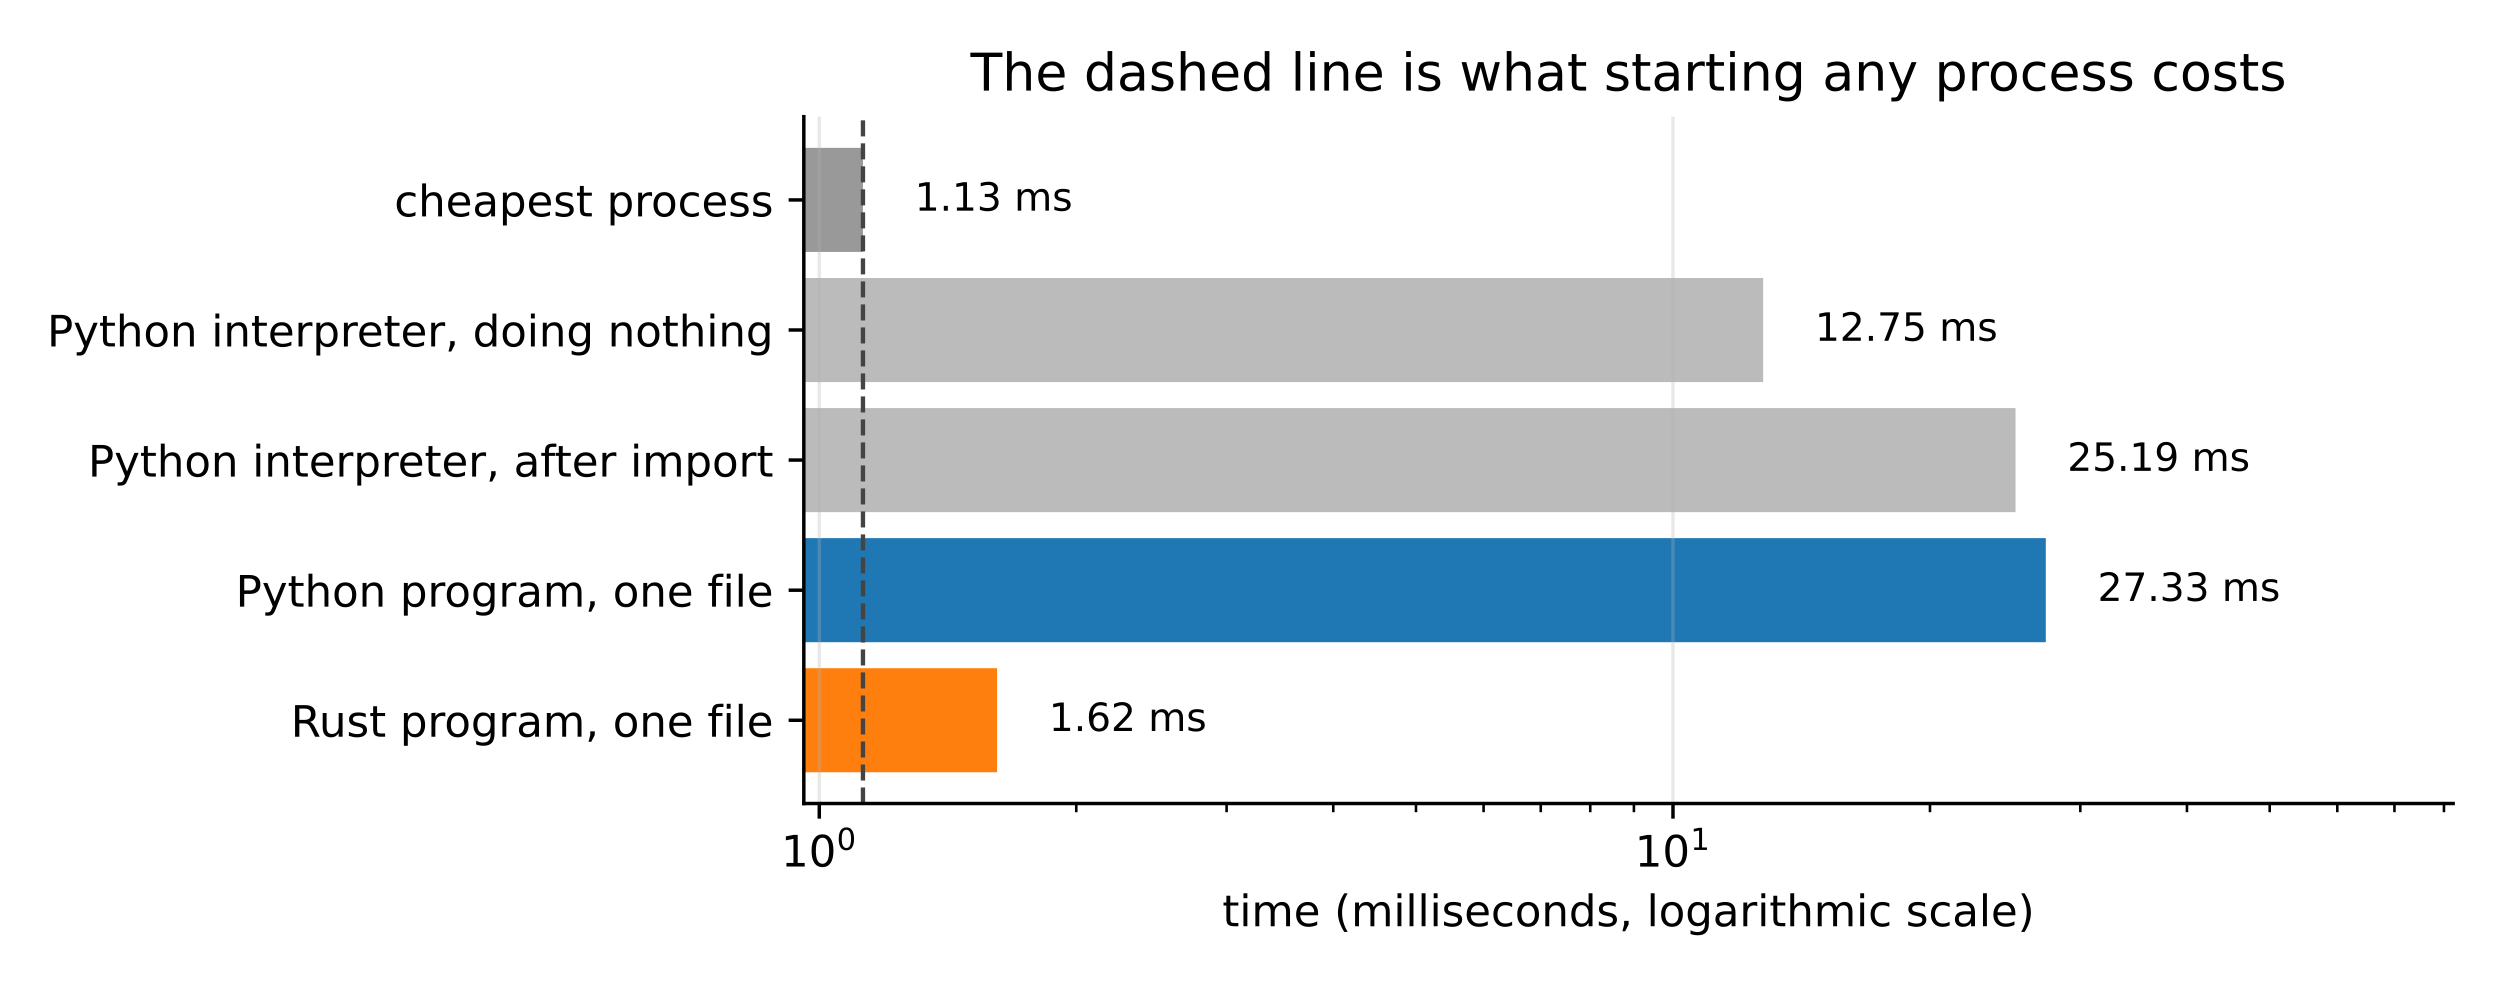
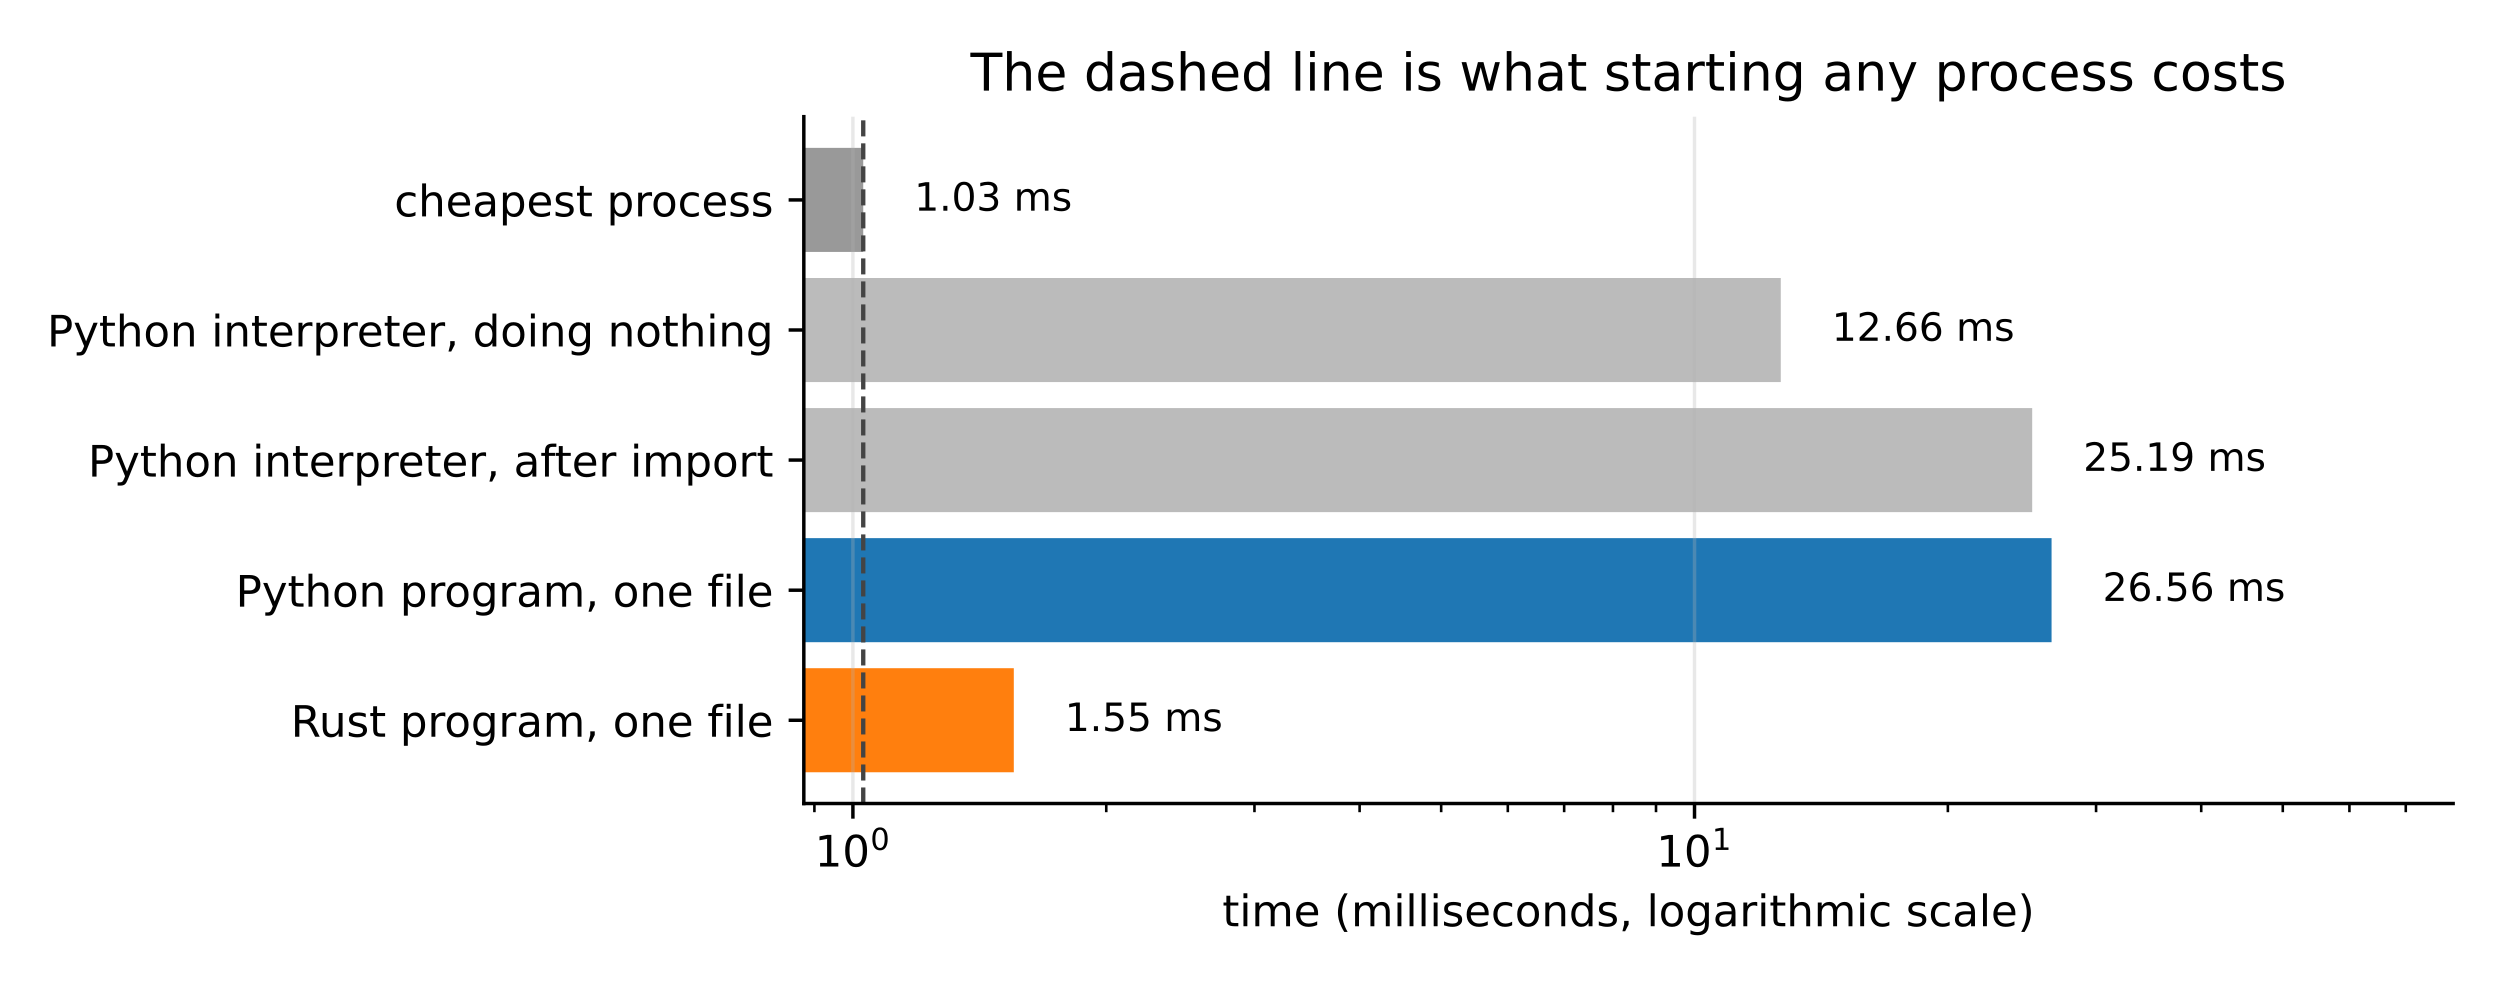
<svg xmlns="http://www.w3.org/2000/svg" xmlns:xlink="http://www.w3.org/1999/xlink" width="576pt" height="230.4pt" viewBox="0 0 576 230.4" version="1.1">
  <defs>
    <style type="text/css">*{stroke-linejoin: round; stroke-linecap: butt}</style>
  </defs>
  <g id="figure_1">
    <g id="patch_1">
      <path d="M 0 230.4 L 576 230.4 L 576 0 L 0 0 z " style="fill: #ffffff" />
    </g>
    <g id="axes_1">
      <g id="patch_2">
        <path d="M 185.2 185.128 L 565.2 185.128 L 565.2 26.88 L 185.2 26.88 z " style="fill: #ffffff" />
      </g>
      <g id="patch_3">
-         <path d="M -196504.597 34.073 L 198.826 34.073 L 198.826 58.05 L -196504.597 58.05 z " clip-path="url(#pd043f592e0)" style="fill: #999999" />
+         <path d="M -193711.282 34.073 L 198.89 34.073 L 198.89 58.05 L -193711.282 58.05 z " clip-path="url(#pd043f592e0)" style="fill: #999999" />
      </g>
      <g id="patch_4">
-         <path d="M -196504.597 64.044 L 406.237 64.044 L 406.237 88.021 L -196504.597 88.021 z " clip-path="url(#pd043f592e0)" style="fill: #bbbbbb" />
+         <path d="M -193711.282 64.044 L 410.292 64.044 L 410.292 88.021 L -193711.282 88.021 z " clip-path="url(#pd043f592e0)" style="fill: #bbbbbb" />
      </g>
      <g id="patch_5">
-         <path d="M -196504.597 94.016 L 464.379 94.016 L 464.379 117.992 L -196504.597 117.992 z " clip-path="url(#pd043f592e0)" style="fill: #bbbbbb" />
+         <path d="M -193711.282 94.016 L 468.217 94.016 L 468.217 117.992 L -193711.282 117.992 z " clip-path="url(#pd043f592e0)" style="fill: #bbbbbb" />
      </g>
      <g id="patch_6">
-         <path d="M -196504.597 123.987 L 471.353 123.987 L 471.353 147.964 L -196504.597 147.964 z " clip-path="url(#pd043f592e0)" style="fill: #1f77b4" />
+         <path d="M -193711.282 123.987 L 472.682 123.987 L 472.682 147.964 L -193711.282 147.964 z " clip-path="url(#pd043f592e0)" style="fill: #1f77b4" />
      </g>
      <g id="patch_7">
-         <path d="M -196504.597 153.958 L 229.721 153.958 L 229.721 177.935 L -196504.597 177.935 z " clip-path="url(#pd043f592e0)" style="fill: #ff7f0e" />
+         <path d="M -193711.282 153.958 L 233.581 153.958 L 233.581 177.935 L -193711.282 177.935 z " clip-path="url(#pd043f592e0)" style="fill: #ff7f0e" />
      </g>
      <g id="matplotlib.axis_1">
        <g id="xtick_1">
          <g id="line2d_1">
-             <path d="M 188.762 185.128 L 188.762 26.88 " clip-path="url(#pd043f592e0)" style="fill: none; stroke: #b0b0b0; stroke-opacity: 0.3; stroke-width: 0.8; stroke-linecap: square" />
+             <path d="M 196.509 185.128 L 196.509 26.88 " clip-path="url(#pd043f592e0)" style="fill: none; stroke: #b0b0b0; stroke-opacity: 0.3; stroke-width: 0.8; stroke-linecap: square" />
          </g>
          <g id="line2d_2">
            <defs>
              <path id="m288eb1307e" d="M 0 0 L 0 3.5 " style="stroke: #000000; stroke-width: 0.8" />
            </defs>
            <g>
-               <use xlink:href="#m288eb1307e" x="188.762" y="185.128" style="stroke: #000000; stroke-width: 0.8" />
+               <use xlink:href="#m288eb1307e" x="196.509" y="185.128" style="stroke: #000000; stroke-width: 0.8" />
            </g>
          </g>
          <g id="text_1">
-             <g transform="translate(179.9619 199.7264) scale(0.1 -0.1)">
+             <g transform="translate(187.7095 199.7264) scale(0.1 -0.1)">
              <defs>
                <path id="DejaVuSans-31" d="M 794 531 L 1825 531 L 1825 4091 L 703 3866 L 703 4441 L 1819 4666 L 2450 4666 L 2450 531 L 3481 531 L 3481 0 L 794 0 L 794 531 z " transform="scale(0.015625)" />
                <path id="DejaVuSans-30" d="M 2034 4250 Q 1547 4250 1301 3770 Q 1056 3291 1056 2328 Q 1056 1369 1301 889 Q 1547 409 2034 409 Q 2525 409 2770 889 Q 3016 1369 3016 2328 Q 3016 3291 2770 3770 Q 2525 4250 2034 4250 z M 2034 4750 Q 2819 4750 3233 4129 Q 3647 3509 3647 2328 Q 3647 1150 3233 529 Q 2819 -91 2034 -91 Q 1250 -91 836 529 Q 422 1150 422 2328 Q 422 3509 836 4129 Q 1250 4750 2034 4750 z " transform="scale(0.015625)" />
              </defs>
              <use xlink:href="#DejaVuSans-31" transform="translate(0 0.765625)" />
              <use xlink:href="#DejaVuSans-30" transform="translate(63.62305 0.765625)" />
              <use xlink:href="#DejaVuSans-30" transform="translate(128.2031 39.04688) scale(0.7)" />
            </g>
          </g>
        </g>
        <g id="xtick_2">
          <g id="line2d_3">
-             <path d="M 385.455 185.128 L 385.455 26.88 " clip-path="url(#pd043f592e0)" style="fill: none; stroke: #b0b0b0; stroke-opacity: 0.3; stroke-width: 0.8; stroke-linecap: square" />
+             <path d="M 390.417 185.128 L 390.417 26.88 " clip-path="url(#pd043f592e0)" style="fill: none; stroke: #b0b0b0; stroke-opacity: 0.3; stroke-width: 0.8; stroke-linecap: square" />
          </g>
          <g id="line2d_4">
            <g>
-               <use xlink:href="#m288eb1307e" x="385.455" y="185.128" style="stroke: #000000; stroke-width: 0.8" />
+               <use xlink:href="#m288eb1307e" x="390.417" y="185.128" style="stroke: #000000; stroke-width: 0.8" />
            </g>
          </g>
          <g id="text_2">
-             <g transform="translate(376.6552 199.7264) scale(0.1 -0.1)">
+             <g transform="translate(381.6173 199.7264) scale(0.1 -0.1)">
              <use xlink:href="#DejaVuSans-31" transform="translate(0 0.684375)" />
              <use xlink:href="#DejaVuSans-30" transform="translate(63.62305 0.684375)" />
              <use xlink:href="#DejaVuSans-31" transform="translate(128.2031 38.96563) scale(0.7)" />
            </g>
          </g>
        </g>
        <g id="xtick_3">
          <g id="line2d_5">
            <defs>
              <path id="m4691256076" d="M 0 0 L 0 2 " style="stroke: #000000; stroke-width: 0.6" />
            </defs>
            <g>
-               <use xlink:href="#m4691256076" x="247.972" y="185.128" style="stroke: #000000; stroke-width: 0.6" />
+               <use xlink:href="#m4691256076" x="187.637" y="185.128" style="stroke: #000000; stroke-width: 0.6" />
            </g>
          </g>
        </g>
        <g id="xtick_4">
          <g id="line2d_6">
            <g>
-               <use xlink:href="#m4691256076" x="282.608" y="185.128" style="stroke: #000000; stroke-width: 0.6" />
+               <use xlink:href="#m4691256076" x="254.882" y="185.128" style="stroke: #000000; stroke-width: 0.6" />
            </g>
          </g>
        </g>
        <g id="xtick_5">
          <g id="line2d_7">
            <g>
-               <use xlink:href="#m4691256076" x="307.183" y="185.128" style="stroke: #000000; stroke-width: 0.6" />
+               <use xlink:href="#m4691256076" x="289.027" y="185.128" style="stroke: #000000; stroke-width: 0.6" />
            </g>
          </g>
        </g>
        <g id="xtick_6">
          <g id="line2d_8">
            <g>
-               <use xlink:href="#m4691256076" x="326.245" y="185.128" style="stroke: #000000; stroke-width: 0.6" />
+               <use xlink:href="#m4691256076" x="313.254" y="185.128" style="stroke: #000000; stroke-width: 0.6" />
            </g>
          </g>
        </g>
        <g id="xtick_7">
          <g id="line2d_9">
            <g>
-               <use xlink:href="#m4691256076" x="341.819" y="185.128" style="stroke: #000000; stroke-width: 0.6" />
+               <use xlink:href="#m4691256076" x="332.045" y="185.128" style="stroke: #000000; stroke-width: 0.6" />
            </g>
          </g>
        </g>
        <g id="xtick_8">
          <g id="line2d_10">
            <g>
-               <use xlink:href="#m4691256076" x="354.987" y="185.128" style="stroke: #000000; stroke-width: 0.6" />
+               <use xlink:href="#m4691256076" x="347.399" y="185.128" style="stroke: #000000; stroke-width: 0.6" />
            </g>
          </g>
        </g>
        <g id="xtick_9">
          <g id="line2d_11">
            <g>
-               <use xlink:href="#m4691256076" x="366.394" y="185.128" style="stroke: #000000; stroke-width: 0.6" />
+               <use xlink:href="#m4691256076" x="360.381" y="185.128" style="stroke: #000000; stroke-width: 0.6" />
            </g>
          </g>
        </g>
        <g id="xtick_10">
          <g id="line2d_12">
            <g>
-               <use xlink:href="#m4691256076" x="376.455" y="185.128" style="stroke: #000000; stroke-width: 0.6" />
+               <use xlink:href="#m4691256076" x="371.626" y="185.128" style="stroke: #000000; stroke-width: 0.6" />
            </g>
          </g>
        </g>
        <g id="xtick_11">
          <g id="line2d_13">
            <g>
-               <use xlink:href="#m4691256076" x="444.666" y="185.128" style="stroke: #000000; stroke-width: 0.6" />
+               <use xlink:href="#m4691256076" x="381.545" y="185.128" style="stroke: #000000; stroke-width: 0.6" />
            </g>
          </g>
        </g>
        <g id="xtick_12">
          <g id="line2d_14">
            <g>
-               <use xlink:href="#m4691256076" x="479.302" y="185.128" style="stroke: #000000; stroke-width: 0.6" />
+               <use xlink:href="#m4691256076" x="448.789" y="185.128" style="stroke: #000000; stroke-width: 0.6" />
            </g>
          </g>
        </g>
        <g id="xtick_13">
          <g id="line2d_15">
            <g>
-               <use xlink:href="#m4691256076" x="503.876" y="185.128" style="stroke: #000000; stroke-width: 0.6" />
+               <use xlink:href="#m4691256076" x="482.935" y="185.128" style="stroke: #000000; stroke-width: 0.6" />
            </g>
          </g>
        </g>
        <g id="xtick_14">
          <g id="line2d_16">
            <g>
-               <use xlink:href="#m4691256076" x="522.938" y="185.128" style="stroke: #000000; stroke-width: 0.6" />
+               <use xlink:href="#m4691256076" x="507.161" y="185.128" style="stroke: #000000; stroke-width: 0.6" />
            </g>
          </g>
        </g>
        <g id="xtick_15">
          <g id="line2d_17">
            <g>
-               <use xlink:href="#m4691256076" x="538.512" y="185.128" style="stroke: #000000; stroke-width: 0.6" />
+               <use xlink:href="#m4691256076" x="525.953" y="185.128" style="stroke: #000000; stroke-width: 0.6" />
            </g>
          </g>
        </g>
        <g id="xtick_16">
          <g id="line2d_18">
            <g>
-               <use xlink:href="#m4691256076" x="551.68" y="185.128" style="stroke: #000000; stroke-width: 0.6" />
+               <use xlink:href="#m4691256076" x="541.307" y="185.128" style="stroke: #000000; stroke-width: 0.6" />
            </g>
          </g>
        </g>
        <g id="xtick_17">
          <g id="line2d_19">
            <g>
-               <use xlink:href="#m4691256076" x="563.087" y="185.128" style="stroke: #000000; stroke-width: 0.6" />
+               <use xlink:href="#m4691256076" x="554.288" y="185.128" style="stroke: #000000; stroke-width: 0.6" />
            </g>
          </g>
        </g>
        <g id="text_3">
          <g transform="translate(281.6297 213.4046) scale(0.1 -0.1)">
            <defs>
              <path id="DejaVuSans-74" d="M 1172 4494 L 1172 3500 L 2356 3500 L 2356 3053 L 1172 3053 L 1172 1153 Q 1172 725 1289 603 Q 1406 481 1766 481 L 2356 481 L 2356 0 L 1766 0 Q 1100 0 847 248 Q 594 497 594 1153 L 594 3053 L 172 3053 L 172 3500 L 594 3500 L 594 4494 L 1172 4494 z " transform="scale(0.015625)" />
              <path id="DejaVuSans-69" d="M 603 3500 L 1178 3500 L 1178 0 L 603 0 L 603 3500 z M 603 4863 L 1178 4863 L 1178 4134 L 603 4134 L 603 4863 z " transform="scale(0.015625)" />
              <path id="DejaVuSans-6d" d="M 3328 2828 Q 3544 3216 3844 3400 Q 4144 3584 4550 3584 Q 5097 3584 5394 3201 Q 5691 2819 5691 2113 L 5691 0 L 5113 0 L 5113 2094 Q 5113 2597 4934 2840 Q 4756 3084 4391 3084 Q 3944 3084 3684 2787 Q 3425 2491 3425 1978 L 3425 0 L 2847 0 L 2847 2094 Q 2847 2600 2669 2842 Q 2491 3084 2119 3084 Q 1678 3084 1418 2786 Q 1159 2488 1159 1978 L 1159 0 L 581 0 L 581 3500 L 1159 3500 L 1159 2956 Q 1356 3278 1631 3431 Q 1906 3584 2284 3584 Q 2666 3584 2933 3390 Q 3200 3197 3328 2828 z " transform="scale(0.015625)" />
              <path id="DejaVuSans-65" d="M 3597 1894 L 3597 1613 L 953 1613 Q 991 1019 1311 708 Q 1631 397 2203 397 Q 2534 397 2845 478 Q 3156 559 3463 722 L 3463 178 Q 3153 47 2828 -22 Q 2503 -91 2169 -91 Q 1331 -91 842 396 Q 353 884 353 1716 Q 353 2575 817 3079 Q 1281 3584 2069 3584 Q 2775 3584 3186 3129 Q 3597 2675 3597 1894 z M 3022 2063 Q 3016 2534 2758 2815 Q 2500 3097 2075 3097 Q 1594 3097 1305 2825 Q 1016 2553 972 2059 L 3022 2063 z " transform="scale(0.015625)" />
              <path id="DejaVuSans-20" transform="scale(0.015625)" />
              <path id="DejaVuSans-28" d="M 1984 4856 Q 1566 4138 1362 3434 Q 1159 2731 1159 2009 Q 1159 1288 1364 580 Q 1569 -128 1984 -844 L 1484 -844 Q 1016 -109 783 600 Q 550 1309 550 2009 Q 550 2706 781 3412 Q 1013 4119 1484 4856 L 1984 4856 z " transform="scale(0.015625)" />
              <path id="DejaVuSans-6c" d="M 603 4863 L 1178 4863 L 1178 0 L 603 0 L 603 4863 z " transform="scale(0.015625)" />
              <path id="DejaVuSans-73" d="M 2834 3397 L 2834 2853 Q 2591 2978 2328 3040 Q 2066 3103 1784 3103 Q 1356 3103 1142 2972 Q 928 2841 928 2578 Q 928 2378 1081 2264 Q 1234 2150 1697 2047 L 1894 2003 Q 2506 1872 2764 1633 Q 3022 1394 3022 966 Q 3022 478 2636 193 Q 2250 -91 1575 -91 Q 1294 -91 989 -36 Q 684 19 347 128 L 347 722 Q 666 556 975 473 Q 1284 391 1588 391 Q 1994 391 2212 530 Q 2431 669 2431 922 Q 2431 1156 2273 1281 Q 2116 1406 1581 1522 L 1381 1569 Q 847 1681 609 1914 Q 372 2147 372 2553 Q 372 3047 722 3315 Q 1072 3584 1716 3584 Q 2034 3584 2315 3537 Q 2597 3491 2834 3397 z " transform="scale(0.015625)" />
              <path id="DejaVuSans-63" d="M 3122 3366 L 3122 2828 Q 2878 2963 2633 3030 Q 2388 3097 2138 3097 Q 1578 3097 1268 2742 Q 959 2388 959 1747 Q 959 1106 1268 751 Q 1578 397 2138 397 Q 2388 397 2633 464 Q 2878 531 3122 666 L 3122 134 Q 2881 22 2623 -34 Q 2366 -91 2075 -91 Q 1284 -91 818 406 Q 353 903 353 1747 Q 353 2603 823 3093 Q 1294 3584 2113 3584 Q 2378 3584 2631 3529 Q 2884 3475 3122 3366 z " transform="scale(0.015625)" />
              <path id="DejaVuSans-6f" d="M 1959 3097 Q 1497 3097 1228 2736 Q 959 2375 959 1747 Q 959 1119 1226 758 Q 1494 397 1959 397 Q 2419 397 2687 759 Q 2956 1122 2956 1747 Q 2956 2369 2687 2733 Q 2419 3097 1959 3097 z M 1959 3584 Q 2709 3584 3137 3096 Q 3566 2609 3566 1747 Q 3566 888 3137 398 Q 2709 -91 1959 -91 Q 1206 -91 779 398 Q 353 888 353 1747 Q 353 2609 779 3096 Q 1206 3584 1959 3584 z " transform="scale(0.015625)" />
              <path id="DejaVuSans-6e" d="M 3513 2113 L 3513 0 L 2938 0 L 2938 2094 Q 2938 2591 2744 2837 Q 2550 3084 2163 3084 Q 1697 3084 1428 2787 Q 1159 2491 1159 1978 L 1159 0 L 581 0 L 581 3500 L 1159 3500 L 1159 2956 Q 1366 3272 1645 3428 Q 1925 3584 2291 3584 Q 2894 3584 3203 3211 Q 3513 2838 3513 2113 z " transform="scale(0.015625)" />
              <path id="DejaVuSans-64" d="M 2906 2969 L 2906 4863 L 3481 4863 L 3481 0 L 2906 0 L 2906 525 Q 2725 213 2448 61 Q 2172 -91 1784 -91 Q 1150 -91 751 415 Q 353 922 353 1747 Q 353 2572 751 3078 Q 1150 3584 1784 3584 Q 2172 3584 2448 3432 Q 2725 3281 2906 2969 z M 947 1747 Q 947 1113 1208 752 Q 1469 391 1925 391 Q 2381 391 2643 752 Q 2906 1113 2906 1747 Q 2906 2381 2643 2742 Q 2381 3103 1925 3103 Q 1469 3103 1208 2742 Q 947 2381 947 1747 z " transform="scale(0.015625)" />
              <path id="DejaVuSans-2c" d="M 750 794 L 1409 794 L 1409 256 L 897 -744 L 494 -744 L 750 256 L 750 794 z " transform="scale(0.015625)" />
              <path id="DejaVuSans-67" d="M 2906 1791 Q 2906 2416 2648 2759 Q 2391 3103 1925 3103 Q 1463 3103 1205 2759 Q 947 2416 947 1791 Q 947 1169 1205 825 Q 1463 481 1925 481 Q 2391 481 2648 825 Q 2906 1169 2906 1791 z M 3481 434 Q 3481 -459 3084 -895 Q 2688 -1331 1869 -1331 Q 1566 -1331 1297 -1286 Q 1028 -1241 775 -1147 L 775 -588 Q 1028 -725 1275 -790 Q 1522 -856 1778 -856 Q 2344 -856 2625 -561 Q 2906 -266 2906 331 L 2906 616 Q 2728 306 2450 153 Q 2172 0 1784 0 Q 1141 0 747 490 Q 353 981 353 1791 Q 353 2603 747 3093 Q 1141 3584 1784 3584 Q 2172 3584 2450 3431 Q 2728 3278 2906 2969 L 2906 3500 L 3481 3500 L 3481 434 z " transform="scale(0.015625)" />
              <path id="DejaVuSans-61" d="M 2194 1759 Q 1497 1759 1228 1600 Q 959 1441 959 1056 Q 959 750 1161 570 Q 1363 391 1709 391 Q 2188 391 2477 730 Q 2766 1069 2766 1631 L 2766 1759 L 2194 1759 z M 3341 1997 L 3341 0 L 2766 0 L 2766 531 Q 2569 213 2275 61 Q 1981 -91 1556 -91 Q 1019 -91 701 211 Q 384 513 384 1019 Q 384 1609 779 1909 Q 1175 2209 1959 2209 L 2766 2209 L 2766 2266 Q 2766 2663 2505 2880 Q 2244 3097 1772 3097 Q 1472 3097 1187 3025 Q 903 2953 641 2809 L 641 3341 Q 956 3463 1253 3523 Q 1550 3584 1831 3584 Q 2591 3584 2966 3190 Q 3341 2797 3341 1997 z " transform="scale(0.015625)" />
              <path id="DejaVuSans-72" d="M 2631 2963 Q 2534 3019 2420 3045 Q 2306 3072 2169 3072 Q 1681 3072 1420 2755 Q 1159 2438 1159 1844 L 1159 0 L 581 0 L 581 3500 L 1159 3500 L 1159 2956 Q 1341 3275 1631 3429 Q 1922 3584 2338 3584 Q 2397 3584 2469 3576 Q 2541 3569 2628 3553 L 2631 2963 z " transform="scale(0.015625)" />
              <path id="DejaVuSans-68" d="M 3513 2113 L 3513 0 L 2938 0 L 2938 2094 Q 2938 2591 2744 2837 Q 2550 3084 2163 3084 Q 1697 3084 1428 2787 Q 1159 2491 1159 1978 L 1159 0 L 581 0 L 581 4863 L 1159 4863 L 1159 2956 Q 1366 3272 1645 3428 Q 1925 3584 2291 3584 Q 2894 3584 3203 3211 Q 3513 2838 3513 2113 z " transform="scale(0.015625)" />
              <path id="DejaVuSans-29" d="M 513 4856 L 1013 4856 Q 1481 4119 1714 3412 Q 1947 2706 1947 2009 Q 1947 1309 1714 600 Q 1481 -109 1013 -844 L 513 -844 Q 928 -128 1133 580 Q 1338 1288 1338 2009 Q 1338 2731 1133 3434 Q 928 4138 513 4856 z " transform="scale(0.015625)" />
            </defs>
            <use xlink:href="#DejaVuSans-74" />
            <use xlink:href="#DejaVuSans-69" transform="translate(39.20898 0)" />
            <use xlink:href="#DejaVuSans-6d" transform="translate(66.99219 0)" />
            <use xlink:href="#DejaVuSans-65" transform="translate(164.4043 0)" />
            <use xlink:href="#DejaVuSans-20" transform="translate(225.9277 0)" />
            <use xlink:href="#DejaVuSans-28" transform="translate(257.7148 0)" />
            <use xlink:href="#DejaVuSans-6d" transform="translate(296.7285 0)" />
            <use xlink:href="#DejaVuSans-69" transform="translate(394.1406 0)" />
            <use xlink:href="#DejaVuSans-6c" transform="translate(421.9238 0)" />
            <use xlink:href="#DejaVuSans-6c" transform="translate(449.707 0)" />
            <use xlink:href="#DejaVuSans-69" transform="translate(477.4902 0)" />
            <use xlink:href="#DejaVuSans-73" transform="translate(505.2734 0)" />
            <use xlink:href="#DejaVuSans-65" transform="translate(557.373 0)" />
            <use xlink:href="#DejaVuSans-63" transform="translate(618.8965 0)" />
            <use xlink:href="#DejaVuSans-6f" transform="translate(673.877 0)" />
            <use xlink:href="#DejaVuSans-6e" transform="translate(735.0586 0)" />
            <use xlink:href="#DejaVuSans-64" transform="translate(798.4375 0)" />
            <use xlink:href="#DejaVuSans-73" transform="translate(861.9141 0)" />
            <use xlink:href="#DejaVuSans-2c" transform="translate(914.0137 0)" />
            <use xlink:href="#DejaVuSans-20" transform="translate(945.8008 0)" />
            <use xlink:href="#DejaVuSans-6c" transform="translate(977.5879 0)" />
            <use xlink:href="#DejaVuSans-6f" transform="translate(1005.371 0)" />
            <use xlink:href="#DejaVuSans-67" transform="translate(1066.553 0)" />
            <use xlink:href="#DejaVuSans-61" transform="translate(1130.029 0)" />
            <use xlink:href="#DejaVuSans-72" transform="translate(1191.309 0)" />
            <use xlink:href="#DejaVuSans-69" transform="translate(1232.422 0)" />
            <use xlink:href="#DejaVuSans-74" transform="translate(1260.205 0)" />
            <use xlink:href="#DejaVuSans-68" transform="translate(1299.414 0)" />
            <use xlink:href="#DejaVuSans-6d" transform="translate(1362.793 0)" />
            <use xlink:href="#DejaVuSans-69" transform="translate(1460.205 0)" />
            <use xlink:href="#DejaVuSans-63" transform="translate(1487.988 0)" />
            <use xlink:href="#DejaVuSans-20" transform="translate(1542.969 0)" />
            <use xlink:href="#DejaVuSans-73" transform="translate(1574.756 0)" />
            <use xlink:href="#DejaVuSans-63" transform="translate(1626.855 0)" />
            <use xlink:href="#DejaVuSans-61" transform="translate(1681.836 0)" />
            <use xlink:href="#DejaVuSans-6c" transform="translate(1743.115 0)" />
            <use xlink:href="#DejaVuSans-65" transform="translate(1770.898 0)" />
            <use xlink:href="#DejaVuSans-29" transform="translate(1832.422 0)" />
          </g>
        </g>
      </g>
      <g id="matplotlib.axis_2">
        <g id="ytick_1">
          <g id="line2d_20">
            <defs>
              <path id="m46afec8bac" d="M 0 0 L -3.5 0 " style="stroke: #000000; stroke-width: 0.8" />
            </defs>
            <g>
              <use xlink:href="#m46afec8bac" x="185.2" y="46.062" style="stroke: #000000; stroke-width: 0.8" />
            </g>
          </g>
          <g id="text_4">
            <g transform="translate(90.85 49.8608) scale(0.1 -0.1)">
              <defs>
                <path id="DejaVuSans-70" d="M 1159 525 L 1159 -1331 L 581 -1331 L 581 3500 L 1159 3500 L 1159 2969 Q 1341 3281 1617 3432 Q 1894 3584 2278 3584 Q 2916 3584 3314 3078 Q 3713 2572 3713 1747 Q 3713 922 3314 415 Q 2916 -91 2278 -91 Q 1894 -91 1617 61 Q 1341 213 1159 525 z M 3116 1747 Q 3116 2381 2855 2742 Q 2594 3103 2138 3103 Q 1681 3103 1420 2742 Q 1159 2381 1159 1747 Q 1159 1113 1420 752 Q 1681 391 2138 391 Q 2594 391 2855 752 Q 3116 1113 3116 1747 z " transform="scale(0.015625)" />
              </defs>
              <use xlink:href="#DejaVuSans-63" />
              <use xlink:href="#DejaVuSans-68" transform="translate(54.98047 0)" />
              <use xlink:href="#DejaVuSans-65" transform="translate(118.3594 0)" />
              <use xlink:href="#DejaVuSans-61" transform="translate(179.8828 0)" />
              <use xlink:href="#DejaVuSans-70" transform="translate(241.1621 0)" />
              <use xlink:href="#DejaVuSans-65" transform="translate(304.6387 0)" />
              <use xlink:href="#DejaVuSans-73" transform="translate(366.1621 0)" />
              <use xlink:href="#DejaVuSans-74" transform="translate(418.2617 0)" />
              <use xlink:href="#DejaVuSans-20" transform="translate(457.4707 0)" />
              <use xlink:href="#DejaVuSans-70" transform="translate(489.2578 0)" />
              <use xlink:href="#DejaVuSans-72" transform="translate(552.7344 0)" />
              <use xlink:href="#DejaVuSans-6f" transform="translate(591.5977 0)" />
              <use xlink:href="#DejaVuSans-63" transform="translate(652.7793 0)" />
              <use xlink:href="#DejaVuSans-65" transform="translate(707.7598 0)" />
              <use xlink:href="#DejaVuSans-73" transform="translate(769.2832 0)" />
              <use xlink:href="#DejaVuSans-73" transform="translate(821.3828 0)" />
            </g>
          </g>
        </g>
        <g id="ytick_2">
          <g id="line2d_21">
            <g>
              <use xlink:href="#m46afec8bac" x="185.2" y="76.033" style="stroke: #000000; stroke-width: 0.8" />
            </g>
          </g>
          <g id="text_5">
            <g transform="translate(10.84375 79.83201) scale(0.1 -0.1)">
              <defs>
                <path id="DejaVuSans-50" d="M 1259 4147 L 1259 2394 L 2053 2394 Q 2494 2394 2734 2622 Q 2975 2850 2975 3272 Q 2975 3691 2734 3919 Q 2494 4147 2053 4147 L 1259 4147 z M 628 4666 L 2053 4666 Q 2838 4666 3239 4311 Q 3641 3956 3641 3272 Q 3641 2581 3239 2228 Q 2838 1875 2053 1875 L 1259 1875 L 1259 0 L 628 0 L 628 4666 z " transform="scale(0.015625)" />
                <path id="DejaVuSans-79" d="M 2059 -325 Q 1816 -950 1584 -1140 Q 1353 -1331 966 -1331 L 506 -1331 L 506 -850 L 844 -850 Q 1081 -850 1212 -737 Q 1344 -625 1503 -206 L 1606 56 L 191 3500 L 800 3500 L 1894 763 L 2988 3500 L 3597 3500 L 2059 -325 z " transform="scale(0.015625)" />
              </defs>
              <use xlink:href="#DejaVuSans-50" />
              <use xlink:href="#DejaVuSans-79" transform="translate(60.30273 0)" />
              <use xlink:href="#DejaVuSans-74" transform="translate(119.4824 0)" />
              <use xlink:href="#DejaVuSans-68" transform="translate(158.6914 0)" />
              <use xlink:href="#DejaVuSans-6f" transform="translate(222.0703 0)" />
              <use xlink:href="#DejaVuSans-6e" transform="translate(283.252 0)" />
              <use xlink:href="#DejaVuSans-20" transform="translate(346.6309 0)" />
              <use xlink:href="#DejaVuSans-69" transform="translate(378.418 0)" />
              <use xlink:href="#DejaVuSans-6e" transform="translate(406.2012 0)" />
              <use xlink:href="#DejaVuSans-74" transform="translate(469.5801 0)" />
              <use xlink:href="#DejaVuSans-65" transform="translate(508.7891 0)" />
              <use xlink:href="#DejaVuSans-72" transform="translate(570.3125 0)" />
              <use xlink:href="#DejaVuSans-70" transform="translate(611.4258 0)" />
              <use xlink:href="#DejaVuSans-72" transform="translate(674.9023 0)" />
              <use xlink:href="#DejaVuSans-65" transform="translate(713.7656 0)" />
              <use xlink:href="#DejaVuSans-74" transform="translate(775.2891 0)" />
              <use xlink:href="#DejaVuSans-65" transform="translate(814.498 0)" />
              <use xlink:href="#DejaVuSans-72" transform="translate(876.0215 0)" />
              <use xlink:href="#DejaVuSans-2c" transform="translate(917.1348 0)" />
              <use xlink:href="#DejaVuSans-20" transform="translate(948.9219 0)" />
              <use xlink:href="#DejaVuSans-64" transform="translate(980.709 0)" />
              <use xlink:href="#DejaVuSans-6f" transform="translate(1044.186 0)" />
              <use xlink:href="#DejaVuSans-69" transform="translate(1105.367 0)" />
              <use xlink:href="#DejaVuSans-6e" transform="translate(1133.15 0)" />
              <use xlink:href="#DejaVuSans-67" transform="translate(1196.529 0)" />
              <use xlink:href="#DejaVuSans-20" transform="translate(1260.006 0)" />
              <use xlink:href="#DejaVuSans-6e" transform="translate(1291.793 0)" />
              <use xlink:href="#DejaVuSans-6f" transform="translate(1355.172 0)" />
              <use xlink:href="#DejaVuSans-74" transform="translate(1416.354 0)" />
              <use xlink:href="#DejaVuSans-68" transform="translate(1455.562 0)" />
              <use xlink:href="#DejaVuSans-69" transform="translate(1518.941 0)" />
              <use xlink:href="#DejaVuSans-6e" transform="translate(1546.725 0)" />
              <use xlink:href="#DejaVuSans-67" transform="translate(1610.104 0)" />
            </g>
          </g>
        </g>
        <g id="ytick_3">
          <g id="line2d_22">
            <g>
              <use xlink:href="#m46afec8bac" x="185.2" y="106.004" style="stroke: #000000; stroke-width: 0.8" />
            </g>
          </g>
          <g id="text_6">
            <g transform="translate(20.27812 109.8032) scale(0.1 -0.1)">
              <defs>
                <path id="DejaVuSans-66" d="M 2375 4863 L 2375 4384 L 1825 4384 Q 1516 4384 1395 4259 Q 1275 4134 1275 3809 L 1275 3500 L 2222 3500 L 2222 3053 L 1275 3053 L 1275 0 L 697 0 L 697 3053 L 147 3053 L 147 3500 L 697 3500 L 697 3744 Q 697 4328 969 4595 Q 1241 4863 1831 4863 L 2375 4863 z " transform="scale(0.015625)" />
              </defs>
              <use xlink:href="#DejaVuSans-50" />
              <use xlink:href="#DejaVuSans-79" transform="translate(60.30273 0)" />
              <use xlink:href="#DejaVuSans-74" transform="translate(119.4824 0)" />
              <use xlink:href="#DejaVuSans-68" transform="translate(158.6914 0)" />
              <use xlink:href="#DejaVuSans-6f" transform="translate(222.0703 0)" />
              <use xlink:href="#DejaVuSans-6e" transform="translate(283.252 0)" />
              <use xlink:href="#DejaVuSans-20" transform="translate(346.6309 0)" />
              <use xlink:href="#DejaVuSans-69" transform="translate(378.418 0)" />
              <use xlink:href="#DejaVuSans-6e" transform="translate(406.2012 0)" />
              <use xlink:href="#DejaVuSans-74" transform="translate(469.5801 0)" />
              <use xlink:href="#DejaVuSans-65" transform="translate(508.7891 0)" />
              <use xlink:href="#DejaVuSans-72" transform="translate(570.3125 0)" />
              <use xlink:href="#DejaVuSans-70" transform="translate(611.4258 0)" />
              <use xlink:href="#DejaVuSans-72" transform="translate(674.9023 0)" />
              <use xlink:href="#DejaVuSans-65" transform="translate(713.7656 0)" />
              <use xlink:href="#DejaVuSans-74" transform="translate(775.2891 0)" />
              <use xlink:href="#DejaVuSans-65" transform="translate(814.498 0)" />
              <use xlink:href="#DejaVuSans-72" transform="translate(876.0215 0)" />
              <use xlink:href="#DejaVuSans-2c" transform="translate(917.1348 0)" />
              <use xlink:href="#DejaVuSans-20" transform="translate(948.9219 0)" />
              <use xlink:href="#DejaVuSans-61" transform="translate(980.709 0)" />
              <use xlink:href="#DejaVuSans-66" transform="translate(1041.988 0)" />
              <use xlink:href="#DejaVuSans-74" transform="translate(1075.443 0)" />
              <use xlink:href="#DejaVuSans-65" transform="translate(1114.652 0)" />
              <use xlink:href="#DejaVuSans-72" transform="translate(1176.176 0)" />
              <use xlink:href="#DejaVuSans-20" transform="translate(1217.289 0)" />
              <use xlink:href="#DejaVuSans-69" transform="translate(1249.076 0)" />
              <use xlink:href="#DejaVuSans-6d" transform="translate(1276.859 0)" />
              <use xlink:href="#DejaVuSans-70" transform="translate(1374.271 0)" />
              <use xlink:href="#DejaVuSans-6f" transform="translate(1437.748 0)" />
              <use xlink:href="#DejaVuSans-72" transform="translate(1498.93 0)" />
              <use xlink:href="#DejaVuSans-74" transform="translate(1540.043 0)" />
            </g>
          </g>
        </g>
        <g id="ytick_4">
          <g id="line2d_23">
            <g>
              <use xlink:href="#m46afec8bac" x="185.2" y="135.975" style="stroke: #000000; stroke-width: 0.8" />
            </g>
          </g>
          <g id="text_7">
            <g transform="translate(54.30469 139.7744) scale(0.1 -0.1)">
              <use xlink:href="#DejaVuSans-50" />
              <use xlink:href="#DejaVuSans-79" transform="translate(60.30273 0)" />
              <use xlink:href="#DejaVuSans-74" transform="translate(119.4824 0)" />
              <use xlink:href="#DejaVuSans-68" transform="translate(158.6914 0)" />
              <use xlink:href="#DejaVuSans-6f" transform="translate(222.0703 0)" />
              <use xlink:href="#DejaVuSans-6e" transform="translate(283.252 0)" />
              <use xlink:href="#DejaVuSans-20" transform="translate(346.6309 0)" />
              <use xlink:href="#DejaVuSans-70" transform="translate(378.418 0)" />
              <use xlink:href="#DejaVuSans-72" transform="translate(441.8945 0)" />
              <use xlink:href="#DejaVuSans-6f" transform="translate(480.7578 0)" />
              <use xlink:href="#DejaVuSans-67" transform="translate(541.9395 0)" />
              <use xlink:href="#DejaVuSans-72" transform="translate(605.416 0)" />
              <use xlink:href="#DejaVuSans-61" transform="translate(646.5293 0)" />
              <use xlink:href="#DejaVuSans-6d" transform="translate(707.8086 0)" />
              <use xlink:href="#DejaVuSans-2c" transform="translate(805.2207 0)" />
              <use xlink:href="#DejaVuSans-20" transform="translate(837.0078 0)" />
              <use xlink:href="#DejaVuSans-6f" transform="translate(868.7949 0)" />
              <use xlink:href="#DejaVuSans-6e" transform="translate(929.9766 0)" />
              <use xlink:href="#DejaVuSans-65" transform="translate(993.3555 0)" />
              <use xlink:href="#DejaVuSans-20" transform="translate(1054.879 0)" />
              <use xlink:href="#DejaVuSans-66" transform="translate(1086.666 0)" />
              <use xlink:href="#DejaVuSans-69" transform="translate(1121.871 0)" />
              <use xlink:href="#DejaVuSans-6c" transform="translate(1149.654 0)" />
              <use xlink:href="#DejaVuSans-65" transform="translate(1177.438 0)" />
            </g>
          </g>
        </g>
        <g id="ytick_5">
          <g id="line2d_24">
            <g>
              <use xlink:href="#m46afec8bac" x="185.2" y="165.946" style="stroke: #000000; stroke-width: 0.8" />
            </g>
          </g>
          <g id="text_8">
            <g transform="translate(67.00156 169.7456) scale(0.1 -0.1)">
              <defs>
                <path id="DejaVuSans-52" d="M 2841 2188 Q 3044 2119 3236 1894 Q 3428 1669 3622 1275 L 4263 0 L 3584 0 L 2988 1197 Q 2756 1666 2539 1819 Q 2322 1972 1947 1972 L 1259 1972 L 1259 0 L 628 0 L 628 4666 L 2053 4666 Q 2853 4666 3247 4331 Q 3641 3997 3641 3322 Q 3641 2881 3436 2590 Q 3231 2300 2841 2188 z M 1259 4147 L 1259 2491 L 2053 2491 Q 2509 2491 2742 2702 Q 2975 2913 2975 3322 Q 2975 3731 2742 3939 Q 2509 4147 2053 4147 L 1259 4147 z " transform="scale(0.015625)" />
                <path id="DejaVuSans-75" d="M 544 1381 L 544 3500 L 1119 3500 L 1119 1403 Q 1119 906 1312 657 Q 1506 409 1894 409 Q 2359 409 2629 706 Q 2900 1003 2900 1516 L 2900 3500 L 3475 3500 L 3475 0 L 2900 0 L 2900 538 Q 2691 219 2414 64 Q 2138 -91 1772 -91 Q 1169 -91 856 284 Q 544 659 544 1381 z M 1991 3584 L 1991 3584 z " transform="scale(0.015625)" />
              </defs>
              <use xlink:href="#DejaVuSans-52" />
              <use xlink:href="#DejaVuSans-75" transform="translate(64.98242 0)" />
              <use xlink:href="#DejaVuSans-73" transform="translate(128.3613 0)" />
              <use xlink:href="#DejaVuSans-74" transform="translate(180.4609 0)" />
              <use xlink:href="#DejaVuSans-20" transform="translate(219.6699 0)" />
              <use xlink:href="#DejaVuSans-70" transform="translate(251.457 0)" />
              <use xlink:href="#DejaVuSans-72" transform="translate(314.9336 0)" />
              <use xlink:href="#DejaVuSans-6f" transform="translate(353.7969 0)" />
              <use xlink:href="#DejaVuSans-67" transform="translate(414.9785 0)" />
              <use xlink:href="#DejaVuSans-72" transform="translate(478.4551 0)" />
              <use xlink:href="#DejaVuSans-61" transform="translate(519.5684 0)" />
              <use xlink:href="#DejaVuSans-6d" transform="translate(580.8477 0)" />
              <use xlink:href="#DejaVuSans-2c" transform="translate(678.2598 0)" />
              <use xlink:href="#DejaVuSans-20" transform="translate(710.0469 0)" />
              <use xlink:href="#DejaVuSans-6f" transform="translate(741.834 0)" />
              <use xlink:href="#DejaVuSans-6e" transform="translate(803.0156 0)" />
              <use xlink:href="#DejaVuSans-65" transform="translate(866.3945 0)" />
              <use xlink:href="#DejaVuSans-20" transform="translate(927.918 0)" />
              <use xlink:href="#DejaVuSans-66" transform="translate(959.7051 0)" />
              <use xlink:href="#DejaVuSans-69" transform="translate(994.9102 0)" />
              <use xlink:href="#DejaVuSans-6c" transform="translate(1022.693 0)" />
              <use xlink:href="#DejaVuSans-65" transform="translate(1050.477 0)" />
            </g>
          </g>
        </g>
      </g>
      <g id="line2d_25">
-         <path d="M 198.826 185.128 L 198.826 26.88 " clip-path="url(#pd043f592e0)" style="fill: none; stroke-dasharray: 3.7,1.6; stroke-dashoffset: 0; stroke: #444444" />
+         <path d="M 198.89 185.128 L 198.89 26.88 " clip-path="url(#pd043f592e0)" style="fill: none; stroke-dasharray: 3.7,1.6; stroke-dashoffset: 0; stroke: #444444" />
      </g>
      <g id="patch_8">
        <path d="M 185.2 185.128 L 185.2 26.88 " style="fill: none; stroke: #000000; stroke-width: 0.8; stroke-linejoin: miter; stroke-linecap: square" />
      </g>
      <g id="patch_9">
        <path d="M 185.2 185.128 L 565.2 185.128 " style="fill: none; stroke: #000000; stroke-width: 0.8; stroke-linejoin: miter; stroke-linecap: square" />
      </g>
      <g id="text_9">
-         <g transform="translate(210.7652 48.54501) scale(0.09 -0.09)">
+         <g transform="translate(210.6594 48.54501) scale(0.09 -0.09)">
          <defs>
            <path id="DejaVuSans-2e" d="M 684 794 L 1344 794 L 1344 0 L 684 0 L 684 794 z " transform="scale(0.015625)" />
            <path id="DejaVuSans-33" d="M 2597 2516 Q 3050 2419 3304 2112 Q 3559 1806 3559 1356 Q 3559 666 3084 287 Q 2609 -91 1734 -91 Q 1441 -91 1130 -33 Q 819 25 488 141 L 488 750 Q 750 597 1062 519 Q 1375 441 1716 441 Q 2309 441 2620 675 Q 2931 909 2931 1356 Q 2931 1769 2642 2001 Q 2353 2234 1838 2234 L 1294 2234 L 1294 2753 L 1863 2753 Q 2328 2753 2575 2939 Q 2822 3125 2822 3475 Q 2822 3834 2567 4026 Q 2313 4219 1838 4219 Q 1578 4219 1281 4162 Q 984 4106 628 3988 L 628 4550 Q 988 4650 1302 4700 Q 1616 4750 1894 4750 Q 2613 4750 3031 4423 Q 3450 4097 3450 3541 Q 3450 3153 3228 2886 Q 3006 2619 2597 2516 z " transform="scale(0.015625)" />
          </defs>
          <use xlink:href="#DejaVuSans-31" />
          <use xlink:href="#DejaVuSans-2e" transform="translate(63.62305 0)" />
-           <use xlink:href="#DejaVuSans-31" transform="translate(95.41016 0)" />
+           <use xlink:href="#DejaVuSans-30" transform="translate(95.41016 0)" />
          <use xlink:href="#DejaVuSans-33" transform="translate(159.0332 0)" />
          <use xlink:href="#DejaVuSans-20" transform="translate(222.6562 0)" />
          <use xlink:href="#DejaVuSans-6d" transform="translate(254.4434 0)" />
          <use xlink:href="#DejaVuSans-73" transform="translate(351.8555 0)" />
        </g>
      </g>
      <g id="text_10">
-         <g transform="translate(418.1763 78.51623) scale(0.09 -0.09)">
+         <g transform="translate(422.0616 78.51623) scale(0.09 -0.09)">
          <defs>
            <path id="DejaVuSans-32" d="M 1228 531 L 3431 531 L 3431 0 L 469 0 L 469 531 Q 828 903 1448 1529 Q 2069 2156 2228 2338 Q 2531 2678 2651 2914 Q 2772 3150 2772 3378 Q 2772 3750 2511 3984 Q 2250 4219 1831 4219 Q 1534 4219 1204 4116 Q 875 4013 500 3803 L 500 4441 Q 881 4594 1212 4672 Q 1544 4750 1819 4750 Q 2544 4750 2975 4387 Q 3406 4025 3406 3419 Q 3406 3131 3298 2873 Q 3191 2616 2906 2266 Q 2828 2175 2409 1742 Q 1991 1309 1228 531 z " transform="scale(0.015625)" />
-             <path id="DejaVuSans-37" d="M 525 4666 L 3525 4666 L 3525 4397 L 1831 0 L 1172 0 L 2766 4134 L 525 4134 L 525 4666 z " transform="scale(0.015625)" />
-             <path id="DejaVuSans-35" d="M 691 4666 L 3169 4666 L 3169 4134 L 1269 4134 L 1269 2991 Q 1406 3038 1543 3061 Q 1681 3084 1819 3084 Q 2600 3084 3056 2656 Q 3513 2228 3513 1497 Q 3513 744 3044 326 Q 2575 -91 1722 -91 Q 1428 -91 1123 -41 Q 819 9 494 109 L 494 744 Q 775 591 1075 516 Q 1375 441 1709 441 Q 2250 441 2565 725 Q 2881 1009 2881 1497 Q 2881 1984 2565 2268 Q 2250 2553 1709 2553 Q 1456 2553 1204 2497 Q 953 2441 691 2322 L 691 4666 z " transform="scale(0.015625)" />
+             <path id="DejaVuSans-36" d="M 2113 2584 Q 1688 2584 1439 2293 Q 1191 2003 1191 1497 Q 1191 994 1439 701 Q 1688 409 2113 409 Q 2538 409 2786 701 Q 3034 994 3034 1497 Q 3034 2003 2786 2293 Q 2538 2584 2113 2584 z M 3366 4563 L 3366 3988 Q 3128 4100 2886 4159 Q 2644 4219 2406 4219 Q 1781 4219 1451 3797 Q 1122 3375 1075 2522 Q 1259 2794 1537 2939 Q 1816 3084 2150 3084 Q 2853 3084 3261 2657 Q 3669 2231 3669 1497 Q 3669 778 3244 343 Q 2819 -91 2113 -91 Q 1303 -91 875 529 Q 447 1150 447 2328 Q 447 3434 972 4092 Q 1497 4750 2381 4750 Q 2619 4750 2861 4703 Q 3103 4656 3366 4563 z " transform="scale(0.015625)" />
          </defs>
          <use xlink:href="#DejaVuSans-31" />
          <use xlink:href="#DejaVuSans-32" transform="translate(63.62305 0)" />
          <use xlink:href="#DejaVuSans-2e" transform="translate(127.2461 0)" />
-           <use xlink:href="#DejaVuSans-37" transform="translate(159.0332 0)" />
-           <use xlink:href="#DejaVuSans-35" transform="translate(222.6562 0)" />
+           <use xlink:href="#DejaVuSans-36" transform="translate(159.0332 0)" />
+           <use xlink:href="#DejaVuSans-36" transform="translate(222.6562 0)" />
          <use xlink:href="#DejaVuSans-20" transform="translate(286.2793 0)" />
          <use xlink:href="#DejaVuSans-6d" transform="translate(318.0664 0)" />
          <use xlink:href="#DejaVuSans-73" transform="translate(415.4785 0)" />
        </g>
      </g>
      <g id="text_11">
-         <g transform="translate(476.318 108.4874) scale(0.09 -0.09)">
+         <g transform="translate(479.9865 108.4874) scale(0.09 -0.09)">
          <defs>
+             <path id="DejaVuSans-35" d="M 691 4666 L 3169 4666 L 3169 4134 L 1269 4134 L 1269 2991 Q 1406 3038 1543 3061 Q 1681 3084 1819 3084 Q 2600 3084 3056 2656 Q 3513 2228 3513 1497 Q 3513 744 3044 326 Q 2575 -91 1722 -91 Q 1428 -91 1123 -41 Q 819 9 494 109 L 494 744 Q 775 591 1075 516 Q 1375 441 1709 441 Q 2250 441 2565 725 Q 2881 1009 2881 1497 Q 2881 1984 2565 2268 Q 2250 2553 1709 2553 Q 1456 2553 1204 2497 Q 953 2441 691 2322 L 691 4666 z " transform="scale(0.015625)" />
            <path id="DejaVuSans-39" d="M 703 97 L 703 672 Q 941 559 1184 500 Q 1428 441 1663 441 Q 2288 441 2617 861 Q 2947 1281 2994 2138 Q 2813 1869 2534 1725 Q 2256 1581 1919 1581 Q 1219 1581 811 2004 Q 403 2428 403 3163 Q 403 3881 828 4315 Q 1253 4750 1959 4750 Q 2769 4750 3195 4129 Q 3622 3509 3622 2328 Q 3622 1225 3098 567 Q 2575 -91 1691 -91 Q 1453 -91 1209 -44 Q 966 3 703 97 z M 1959 2075 Q 2384 2075 2632 2365 Q 2881 2656 2881 3163 Q 2881 3666 2632 3958 Q 2384 4250 1959 4250 Q 1534 4250 1286 3958 Q 1038 3666 1038 3163 Q 1038 2656 1286 2365 Q 1534 2075 1959 2075 z " transform="scale(0.015625)" />
          </defs>
          <use xlink:href="#DejaVuSans-32" />
          <use xlink:href="#DejaVuSans-35" transform="translate(63.62305 0)" />
          <use xlink:href="#DejaVuSans-2e" transform="translate(127.2461 0)" />
          <use xlink:href="#DejaVuSans-31" transform="translate(159.0332 0)" />
          <use xlink:href="#DejaVuSans-39" transform="translate(222.6562 0)" />
          <use xlink:href="#DejaVuSans-20" transform="translate(286.2793 0)" />
          <use xlink:href="#DejaVuSans-6d" transform="translate(318.0664 0)" />
          <use xlink:href="#DejaVuSans-73" transform="translate(415.4785 0)" />
        </g>
      </g>
      <g id="text_12">
-         <g transform="translate(483.2923 138.4587) scale(0.09 -0.09)">
+         <g transform="translate(484.4523 138.4587) scale(0.09 -0.09)">
          <use xlink:href="#DejaVuSans-32" />
-           <use xlink:href="#DejaVuSans-37" transform="translate(63.62305 0)" />
+           <use xlink:href="#DejaVuSans-36" transform="translate(63.62305 0)" />
          <use xlink:href="#DejaVuSans-2e" transform="translate(127.2461 0)" />
-           <use xlink:href="#DejaVuSans-33" transform="translate(159.0332 0)" />
-           <use xlink:href="#DejaVuSans-33" transform="translate(222.6562 0)" />
+           <use xlink:href="#DejaVuSans-35" transform="translate(159.0332 0)" />
+           <use xlink:href="#DejaVuSans-36" transform="translate(222.6562 0)" />
          <use xlink:href="#DejaVuSans-20" transform="translate(286.2793 0)" />
          <use xlink:href="#DejaVuSans-6d" transform="translate(318.0664 0)" />
          <use xlink:href="#DejaVuSans-73" transform="translate(415.4785 0)" />
        </g>
      </g>
      <g id="text_13">
-         <g transform="translate(241.6601 168.4299) scale(0.09 -0.09)">
-           <defs>
-             <path id="DejaVuSans-36" d="M 2113 2584 Q 1688 2584 1439 2293 Q 1191 2003 1191 1497 Q 1191 994 1439 701 Q 1688 409 2113 409 Q 2538 409 2786 701 Q 3034 994 3034 1497 Q 3034 2003 2786 2293 Q 2538 2584 2113 2584 z M 3366 4563 L 3366 3988 Q 3128 4100 2886 4159 Q 2644 4219 2406 4219 Q 1781 4219 1451 3797 Q 1122 3375 1075 2522 Q 1259 2794 1537 2939 Q 1816 3084 2150 3084 Q 2853 3084 3261 2657 Q 3669 2231 3669 1497 Q 3669 778 3244 343 Q 2819 -91 2113 -91 Q 1303 -91 875 529 Q 447 1150 447 2328 Q 447 3434 972 4092 Q 1497 4750 2381 4750 Q 2619 4750 2861 4703 Q 3103 4656 3366 4563 z " transform="scale(0.015625)" />
-           </defs>
+         <g transform="translate(245.3512 168.4299) scale(0.09 -0.09)">
          <use xlink:href="#DejaVuSans-31" />
          <use xlink:href="#DejaVuSans-2e" transform="translate(63.62305 0)" />
-           <use xlink:href="#DejaVuSans-36" transform="translate(95.41016 0)" />
-           <use xlink:href="#DejaVuSans-32" transform="translate(159.0332 0)" />
+           <use xlink:href="#DejaVuSans-35" transform="translate(95.41016 0)" />
+           <use xlink:href="#DejaVuSans-35" transform="translate(159.0332 0)" />
          <use xlink:href="#DejaVuSans-20" transform="translate(222.6562 0)" />
          <use xlink:href="#DejaVuSans-6d" transform="translate(254.4434 0)" />
          <use xlink:href="#DejaVuSans-73" transform="translate(351.8555 0)" />
        </g>
      </g>
      <g id="text_14">
        <g transform="translate(223.6016 20.88) scale(0.12 -0.12)">
          <defs>
            <path id="DejaVuSans-54" d="M -19 4666 L 3928 4666 L 3928 4134 L 2272 4134 L 2272 0 L 1638 0 L 1638 4134 L -19 4134 L -19 4666 z " transform="scale(0.015625)" />
            <path id="DejaVuSans-77" d="M 269 3500 L 844 3500 L 1563 769 L 2278 3500 L 2956 3500 L 3675 769 L 4391 3500 L 4966 3500 L 4050 0 L 3372 0 L 2619 2869 L 1863 0 L 1184 0 L 269 3500 z " transform="scale(0.015625)" />
          </defs>
          <use xlink:href="#DejaVuSans-54" />
          <use xlink:href="#DejaVuSans-68" transform="translate(61.08398 0)" />
          <use xlink:href="#DejaVuSans-65" transform="translate(124.4629 0)" />
          <use xlink:href="#DejaVuSans-20" transform="translate(185.9863 0)" />
          <use xlink:href="#DejaVuSans-64" transform="translate(217.7734 0)" />
          <use xlink:href="#DejaVuSans-61" transform="translate(281.25 0)" />
          <use xlink:href="#DejaVuSans-73" transform="translate(342.5293 0)" />
          <use xlink:href="#DejaVuSans-68" transform="translate(394.6289 0)" />
          <use xlink:href="#DejaVuSans-65" transform="translate(458.0078 0)" />
          <use xlink:href="#DejaVuSans-64" transform="translate(519.5312 0)" />
          <use xlink:href="#DejaVuSans-20" transform="translate(583.0078 0)" />
          <use xlink:href="#DejaVuSans-6c" transform="translate(614.7949 0)" />
          <use xlink:href="#DejaVuSans-69" transform="translate(642.5781 0)" />
          <use xlink:href="#DejaVuSans-6e" transform="translate(670.3613 0)" />
          <use xlink:href="#DejaVuSans-65" transform="translate(733.7402 0)" />
          <use xlink:href="#DejaVuSans-20" transform="translate(795.2637 0)" />
          <use xlink:href="#DejaVuSans-69" transform="translate(827.0508 0)" />
          <use xlink:href="#DejaVuSans-73" transform="translate(854.834 0)" />
          <use xlink:href="#DejaVuSans-20" transform="translate(906.9336 0)" />
          <use xlink:href="#DejaVuSans-77" transform="translate(938.7207 0)" />
          <use xlink:href="#DejaVuSans-68" transform="translate(1020.508 0)" />
          <use xlink:href="#DejaVuSans-61" transform="translate(1083.887 0)" />
          <use xlink:href="#DejaVuSans-74" transform="translate(1145.166 0)" />
          <use xlink:href="#DejaVuSans-20" transform="translate(1184.375 0)" />
          <use xlink:href="#DejaVuSans-73" transform="translate(1216.162 0)" />
          <use xlink:href="#DejaVuSans-74" transform="translate(1268.262 0)" />
          <use xlink:href="#DejaVuSans-61" transform="translate(1307.471 0)" />
          <use xlink:href="#DejaVuSans-72" transform="translate(1368.75 0)" />
          <use xlink:href="#DejaVuSans-74" transform="translate(1409.863 0)" />
          <use xlink:href="#DejaVuSans-69" transform="translate(1449.072 0)" />
          <use xlink:href="#DejaVuSans-6e" transform="translate(1476.855 0)" />
          <use xlink:href="#DejaVuSans-67" transform="translate(1540.234 0)" />
          <use xlink:href="#DejaVuSans-20" transform="translate(1603.711 0)" />
          <use xlink:href="#DejaVuSans-61" transform="translate(1635.498 0)" />
          <use xlink:href="#DejaVuSans-6e" transform="translate(1696.777 0)" />
          <use xlink:href="#DejaVuSans-79" transform="translate(1760.156 0)" />
          <use xlink:href="#DejaVuSans-20" transform="translate(1819.336 0)" />
          <use xlink:href="#DejaVuSans-70" transform="translate(1851.123 0)" />
          <use xlink:href="#DejaVuSans-72" transform="translate(1914.6 0)" />
          <use xlink:href="#DejaVuSans-6f" transform="translate(1953.463 0)" />
          <use xlink:href="#DejaVuSans-63" transform="translate(2014.645 0)" />
          <use xlink:href="#DejaVuSans-65" transform="translate(2069.625 0)" />
          <use xlink:href="#DejaVuSans-73" transform="translate(2131.148 0)" />
          <use xlink:href="#DejaVuSans-73" transform="translate(2183.248 0)" />
          <use xlink:href="#DejaVuSans-20" transform="translate(2235.348 0)" />
          <use xlink:href="#DejaVuSans-63" transform="translate(2267.135 0)" />
          <use xlink:href="#DejaVuSans-6f" transform="translate(2322.115 0)" />
          <use xlink:href="#DejaVuSans-73" transform="translate(2383.297 0)" />
          <use xlink:href="#DejaVuSans-74" transform="translate(2435.396 0)" />
          <use xlink:href="#DejaVuSans-73" transform="translate(2474.605 0)" />
        </g>
      </g>
    </g>
  </g>
  <defs>
    <clipPath id="pd043f592e0">
      <rect x="185.2" y="26.88" width="380" height="158.248" />
    </clipPath>
  </defs>
</svg>
